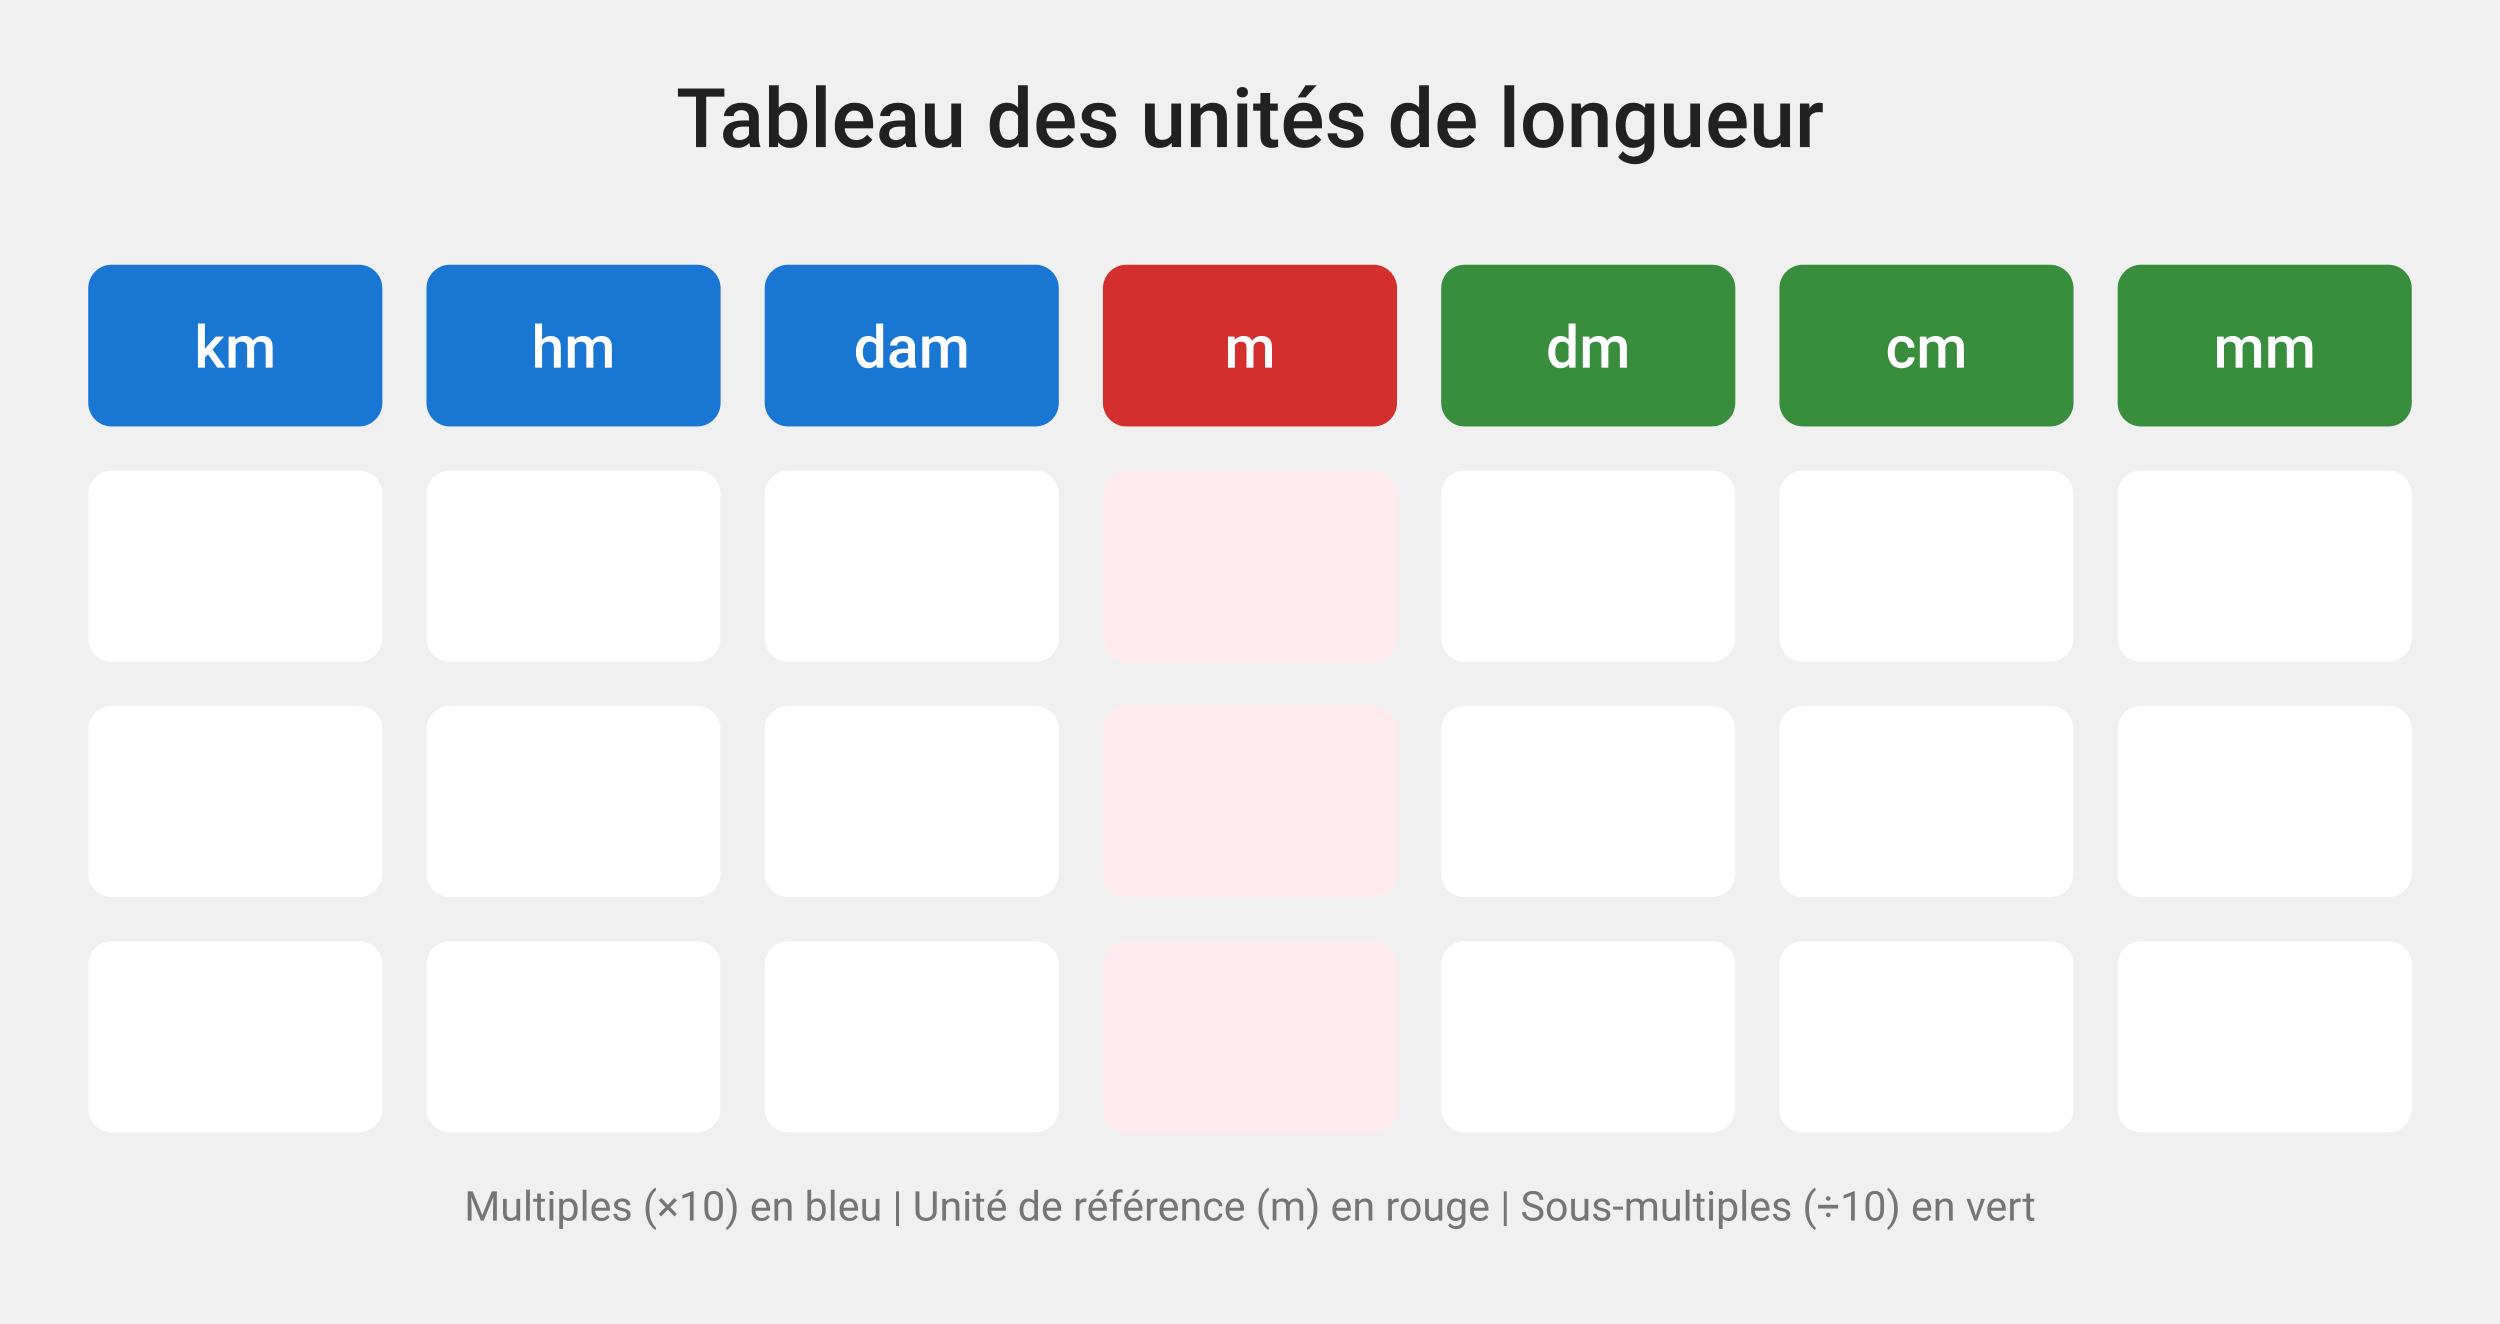
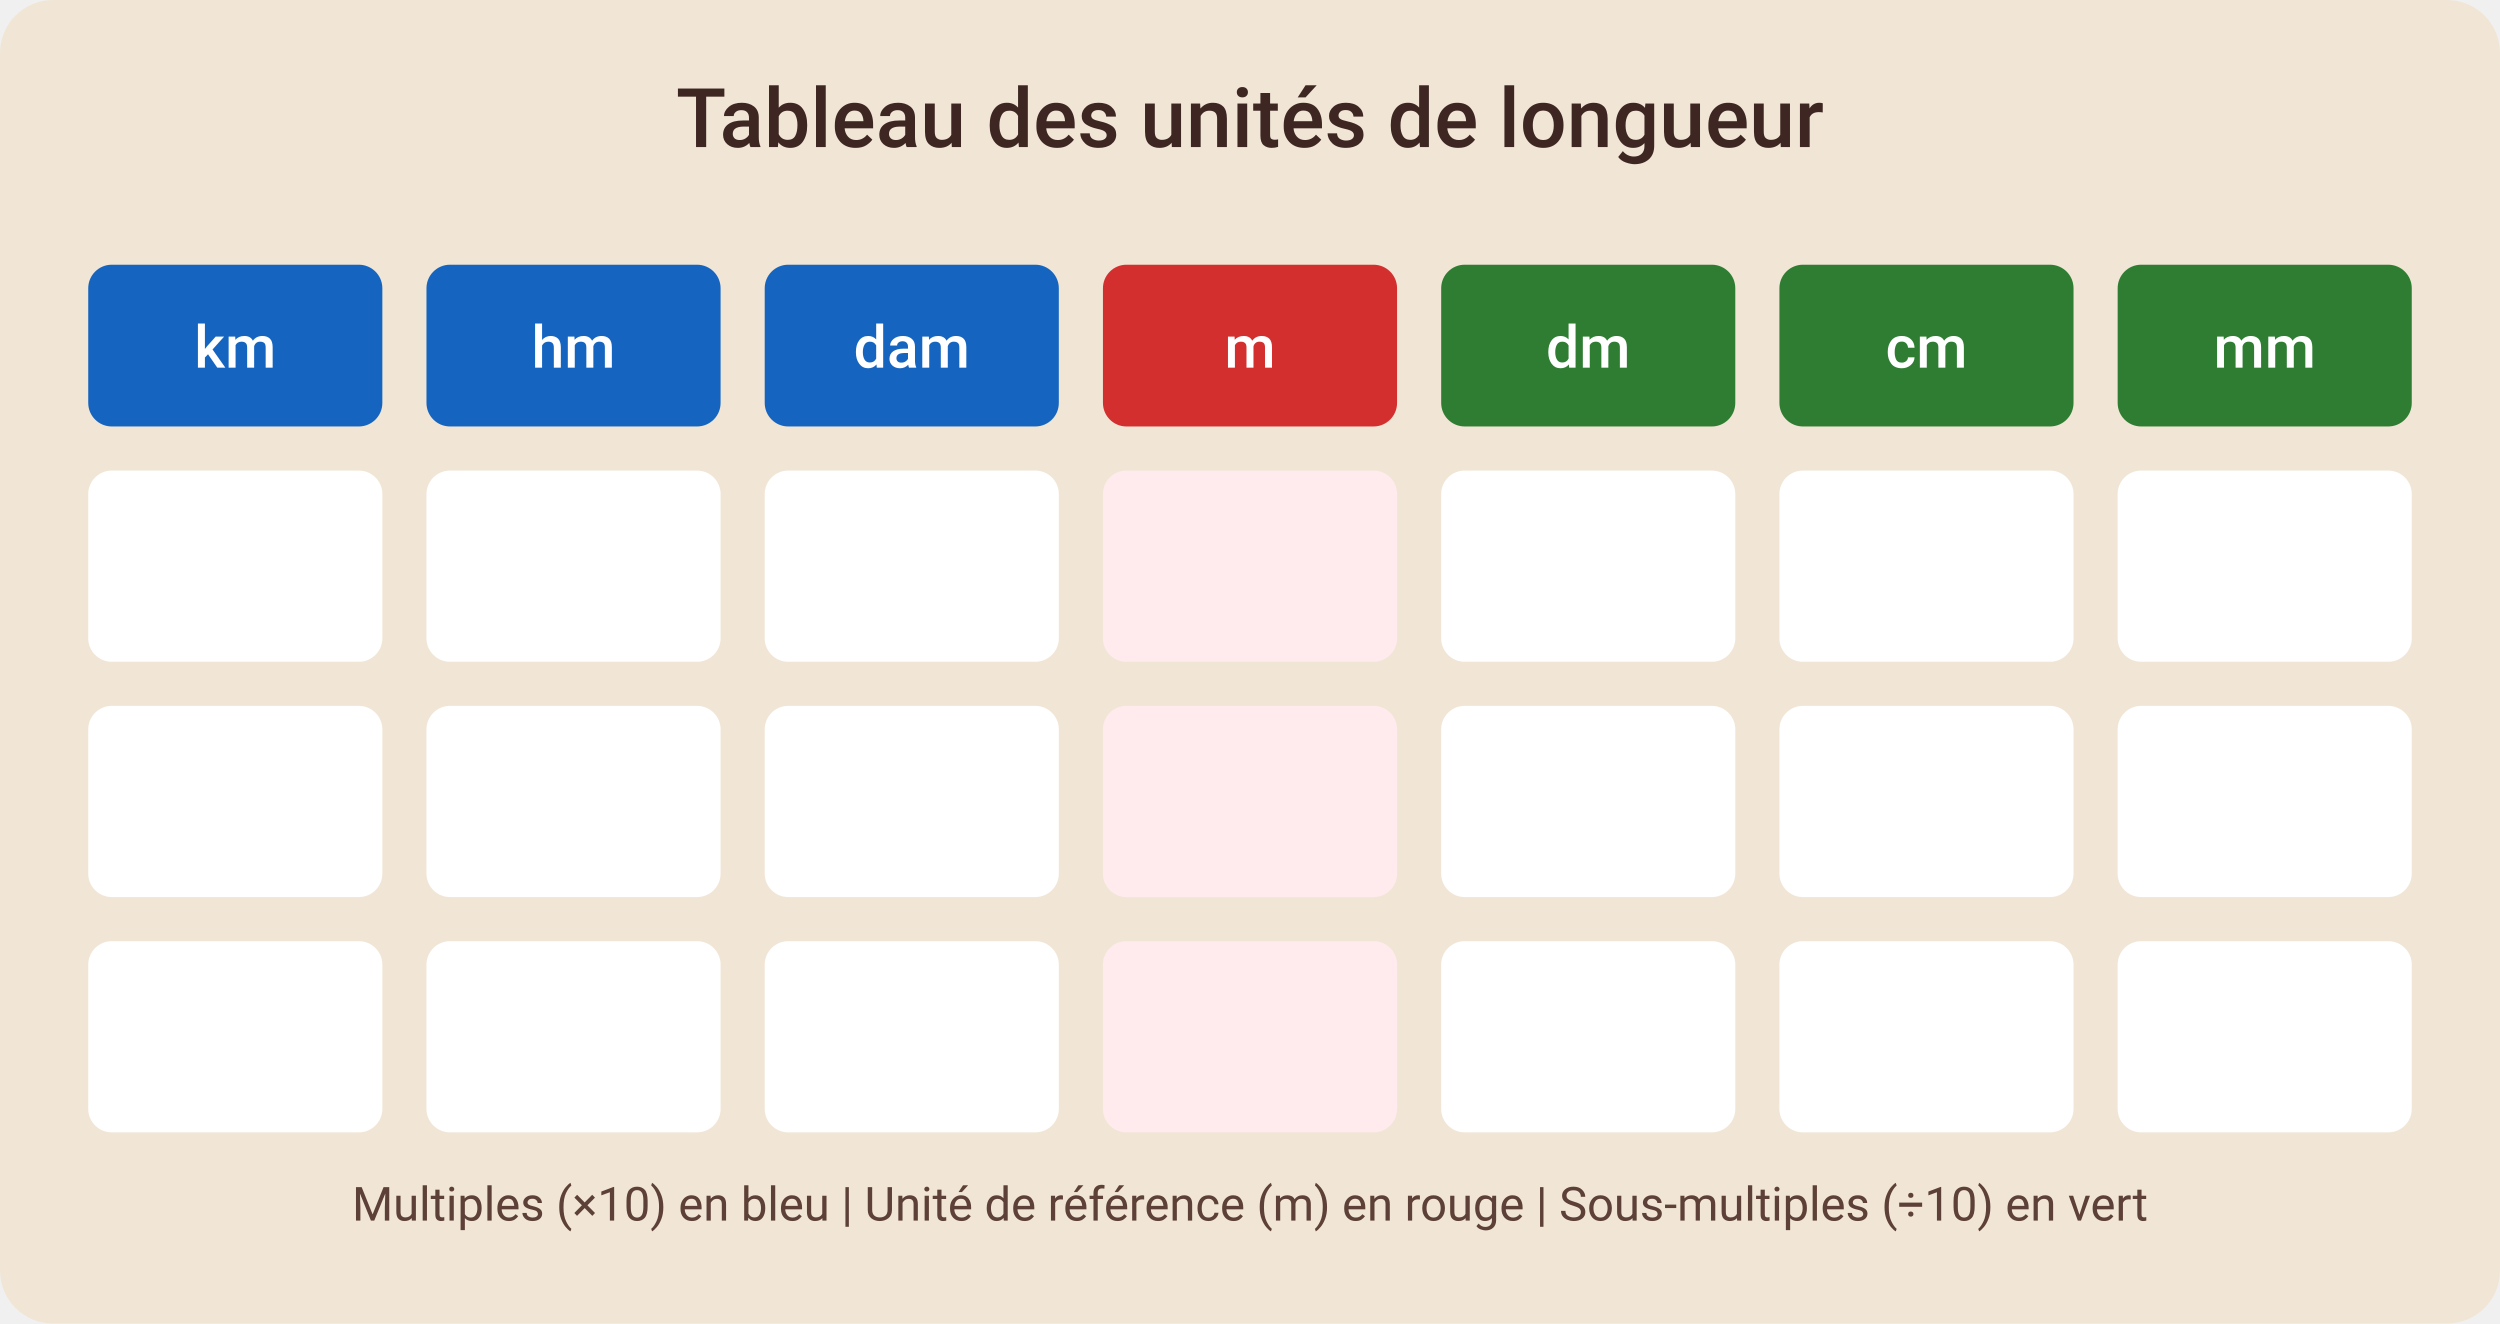
<svg xmlns="http://www.w3.org/2000/svg" viewBox="0 0 850 450">
-   <text x="425" y="50" font-family="Roboto, Arial, sans-serif" font-size="28" font-weight="500" text-anchor="middle" fill="#212121">
+   <rect width="850" height="450" rx="18" fill="#F1E6D6" />
+   <text x="425" y="50" font-family="Roboto, Arial, sans-serif" font-size="28" font-weight="500" text-anchor="middle" fill="#3E2723">
    Tableau des unités de longueur
  </text>
-   <rect x="30" y="90" width="100" height="55" fill="#1976D2" rx="8" ry="8" />
+   <rect x="30" y="90" width="100" height="55" fill="#1565C0" rx="8" ry="8" />
  <text x="80" y="125" font-family="Roboto, Arial, sans-serif" font-size="20" font-weight="500" text-anchor="middle" fill="white">km</text>
-   <rect x="145" y="90" width="100" height="55" fill="#1976D2" rx="8" ry="8" />
+   <rect x="145" y="90" width="100" height="55" fill="#1565C0" rx="8" ry="8" />
  <text x="195" y="125" font-family="Roboto, Arial, sans-serif" font-size="20" font-weight="500" text-anchor="middle" fill="white">hm</text>
-   <rect x="260" y="90" width="100" height="55" fill="#1976D2" rx="8" ry="8" />
+   <rect x="260" y="90" width="100" height="55" fill="#1565C0" rx="8" ry="8" />
  <text x="310" y="125" font-family="Roboto, Arial, sans-serif" font-size="20" font-weight="500" text-anchor="middle" fill="white">dam</text>
  <rect x="375" y="90" width="100" height="55" fill="#D32F2F" rx="8" ry="8" />
  <text x="425" y="125" font-family="Roboto, Arial, sans-serif" font-size="20" font-weight="500" text-anchor="middle" fill="white">m</text>
-   <rect x="490" y="90" width="100" height="55" fill="#388E3C" rx="8" ry="8" />
+   <rect x="490" y="90" width="100" height="55" fill="#2E7D32" rx="8" ry="8" />
  <text x="540" y="125" font-family="Roboto, Arial, sans-serif" font-size="20" font-weight="500" text-anchor="middle" fill="white">dm</text>
-   <rect x="605" y="90" width="100" height="55" fill="#388E3C" rx="8" ry="8" />
+   <rect x="605" y="90" width="100" height="55" fill="#2E7D32" rx="8" ry="8" />
  <text x="655" y="125" font-family="Roboto, Arial, sans-serif" font-size="20" font-weight="500" text-anchor="middle" fill="white">cm</text>
-   <rect x="720" y="90" width="100" height="55" fill="#388E3C" rx="8" ry="8" />
+   <rect x="720" y="90" width="100" height="55" fill="#2E7D32" rx="8" ry="8" />
  <text x="770" y="125" font-family="Roboto, Arial, sans-serif" font-size="20" font-weight="500" text-anchor="middle" fill="white">mm</text>
  <g id="ligne1">
    <rect x="30" y="160" width="100" height="65" fill="#FFFFFF" rx="8" ry="8" />
    <rect x="145" y="160" width="100" height="65" fill="#FFFFFF" rx="8" ry="8" />
    <rect x="260" y="160" width="100" height="65" fill="#FFFFFF" rx="8" ry="8" />
    <rect x="375" y="160" width="100" height="65" fill="#FFEBEE" rx="8" ry="8" />
    <rect x="490" y="160" width="100" height="65" fill="#FFFFFF" rx="8" ry="8" />
    <rect x="605" y="160" width="100" height="65" fill="#FFFFFF" rx="8" ry="8" />
    <rect x="720" y="160" width="100" height="65" fill="#FFFFFF" rx="8" ry="8" />
  </g>
  <g id="ligne2">
    <rect x="30" y="240" width="100" height="65" fill="#FFFFFF" rx="8" ry="8" />
    <rect x="145" y="240" width="100" height="65" fill="#FFFFFF" rx="8" ry="8" />
    <rect x="260" y="240" width="100" height="65" fill="#FFFFFF" rx="8" ry="8" />
    <rect x="375" y="240" width="100" height="65" fill="#FFEBEE" rx="8" ry="8" />
    <rect x="490" y="240" width="100" height="65" fill="#FFFFFF" rx="8" ry="8" />
    <rect x="605" y="240" width="100" height="65" fill="#FFFFFF" rx="8" ry="8" />
    <rect x="720" y="240" width="100" height="65" fill="#FFFFFF" rx="8" ry="8" />
  </g>
  <g id="ligne3">
    <rect x="30" y="320" width="100" height="65" fill="#FFFFFF" rx="8" ry="8" />
    <rect x="145" y="320" width="100" height="65" fill="#FFFFFF" rx="8" ry="8" />
    <rect x="260" y="320" width="100" height="65" fill="#FFFFFF" rx="8" ry="8" />
    <rect x="375" y="320" width="100" height="65" fill="#FFEBEE" rx="8" ry="8" />
    <rect x="490" y="320" width="100" height="65" fill="#FFFFFF" rx="8" ry="8" />
    <rect x="605" y="320" width="100" height="65" fill="#FFFFFF" rx="8" ry="8" />
    <rect x="720" y="320" width="100" height="65" fill="#FFFFFF" rx="8" ry="8" />
  </g>
-   <text x="425" y="415" font-family="Roboto, Arial, sans-serif" font-size="14" text-anchor="middle" fill="#757575">
+   <text x="425" y="415" font-family="Roboto, Arial, sans-serif" font-size="16" text-anchor="middle" fill="#5D4037">
    Multiples (×10) en bleu | Unité de référence (m) en rouge | Sous-multiples (÷10) en vert
  </text>
</svg>
